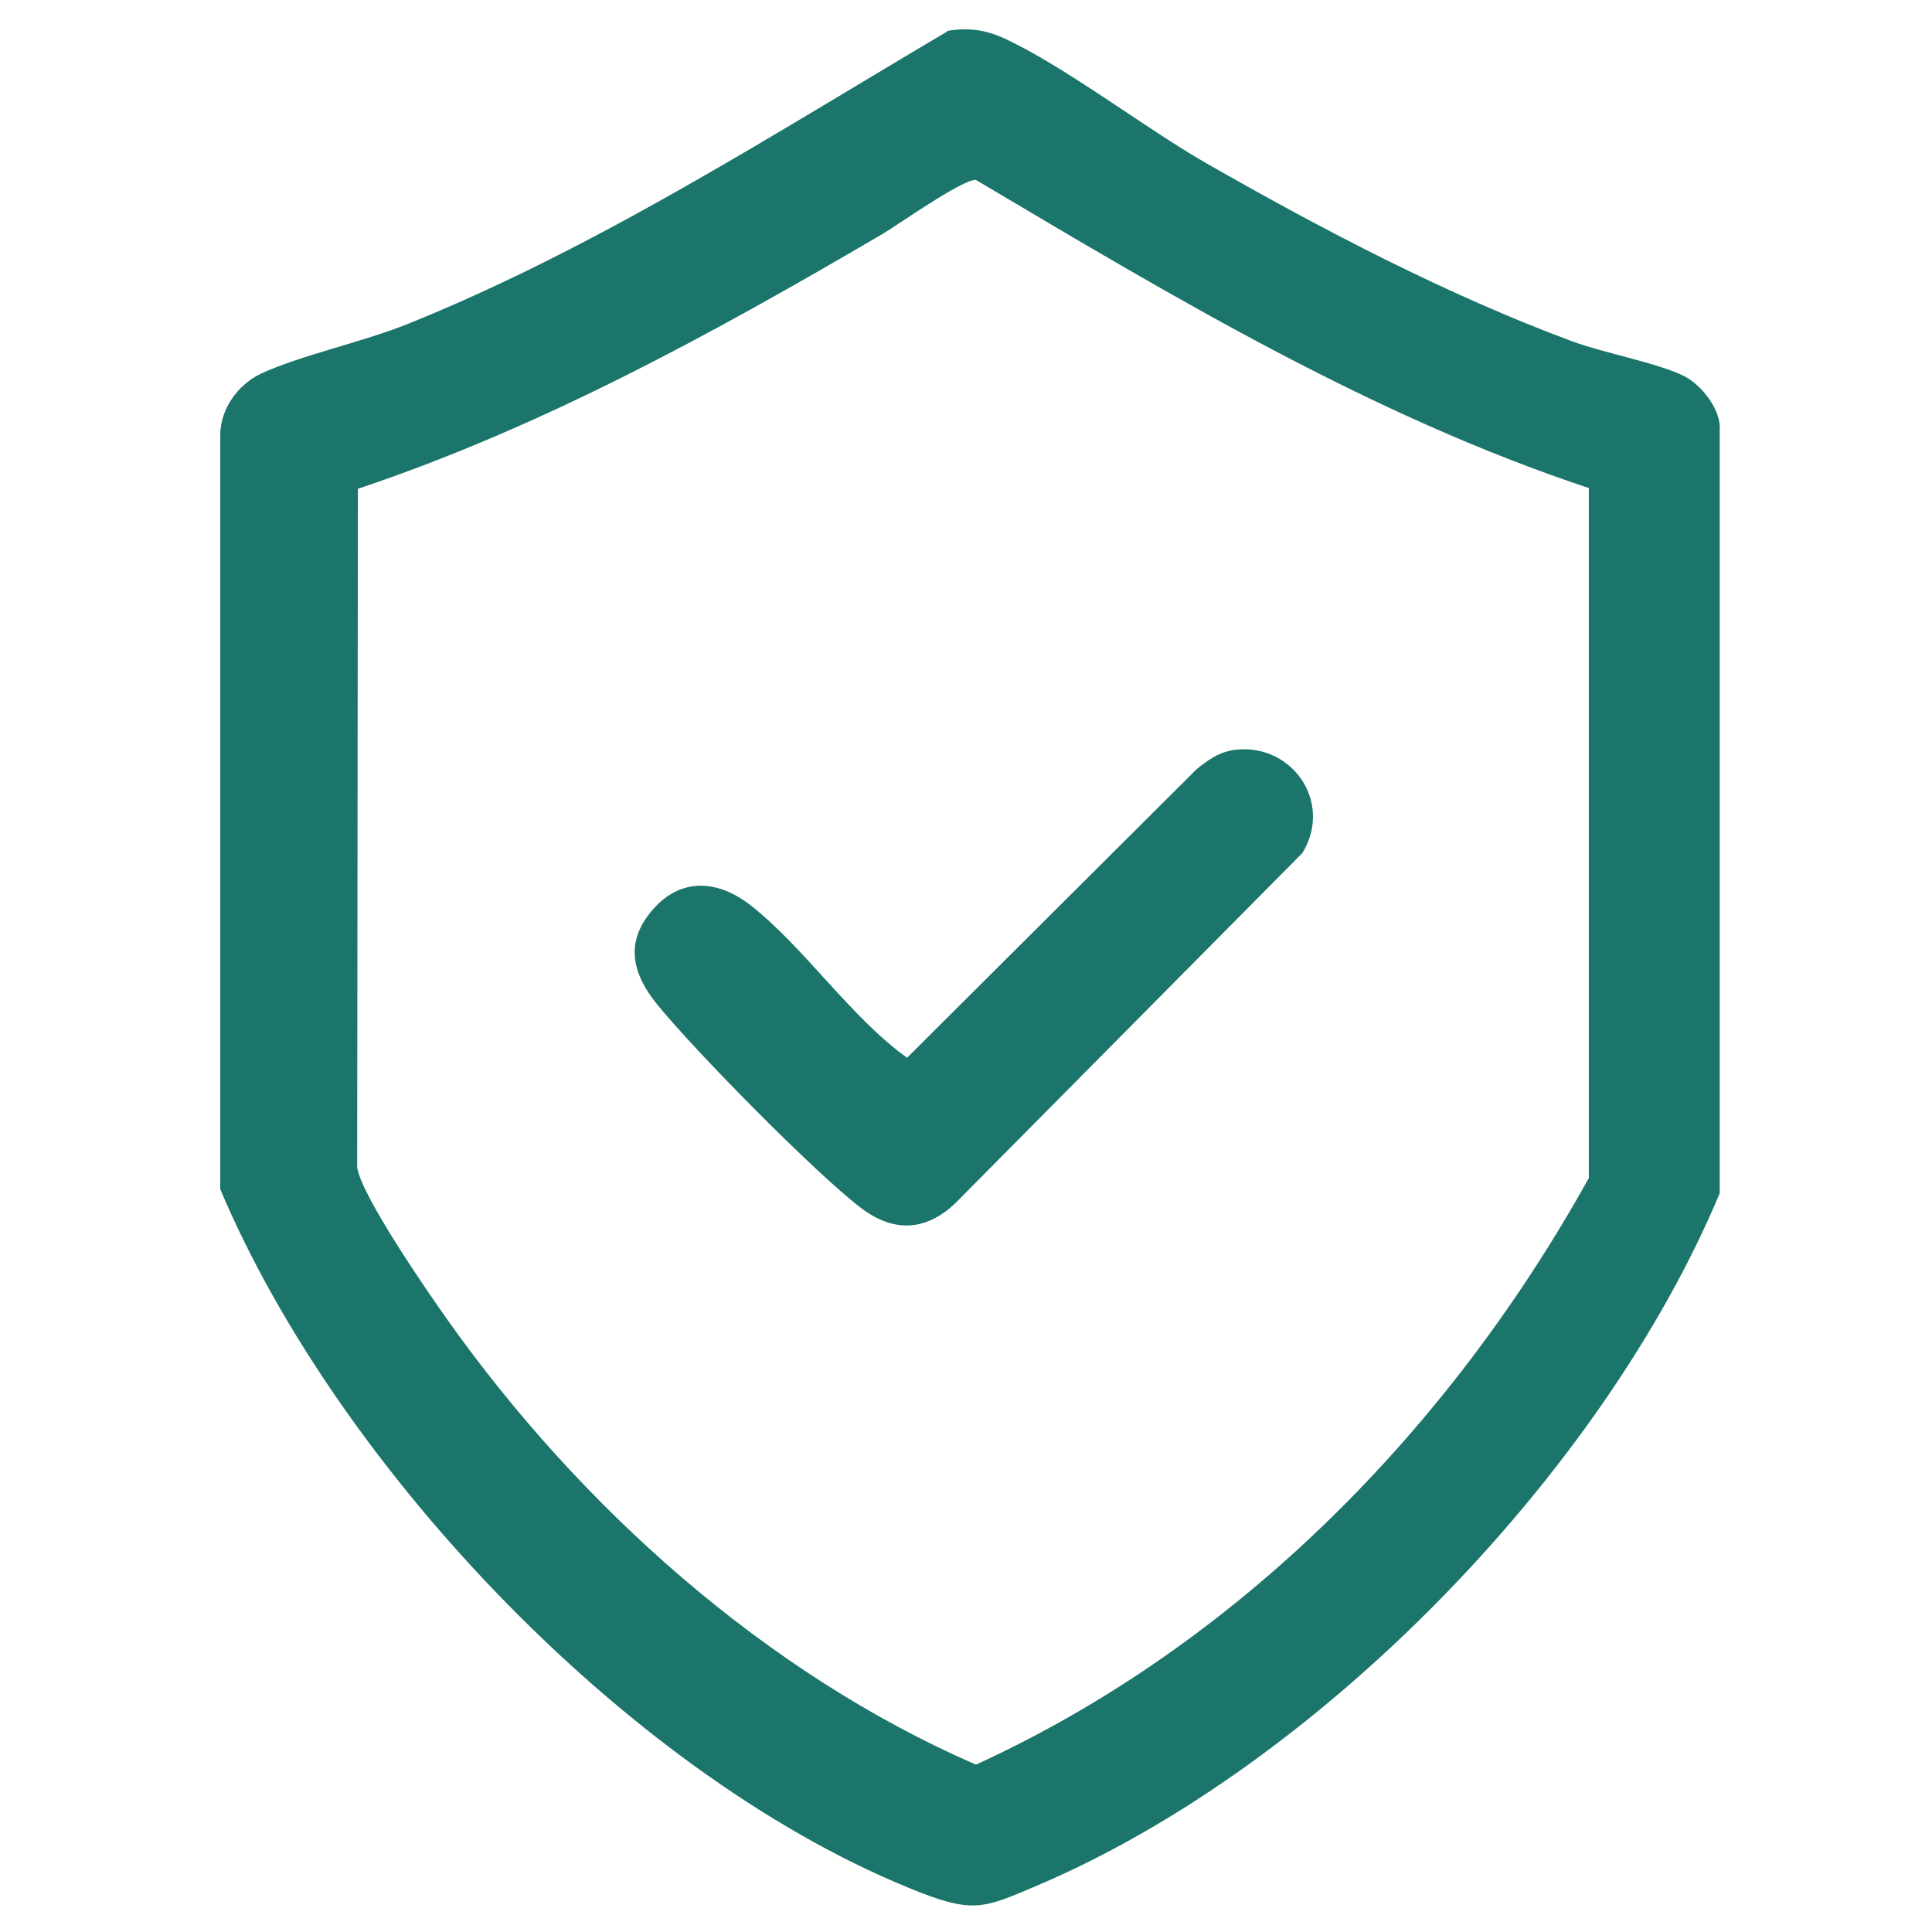
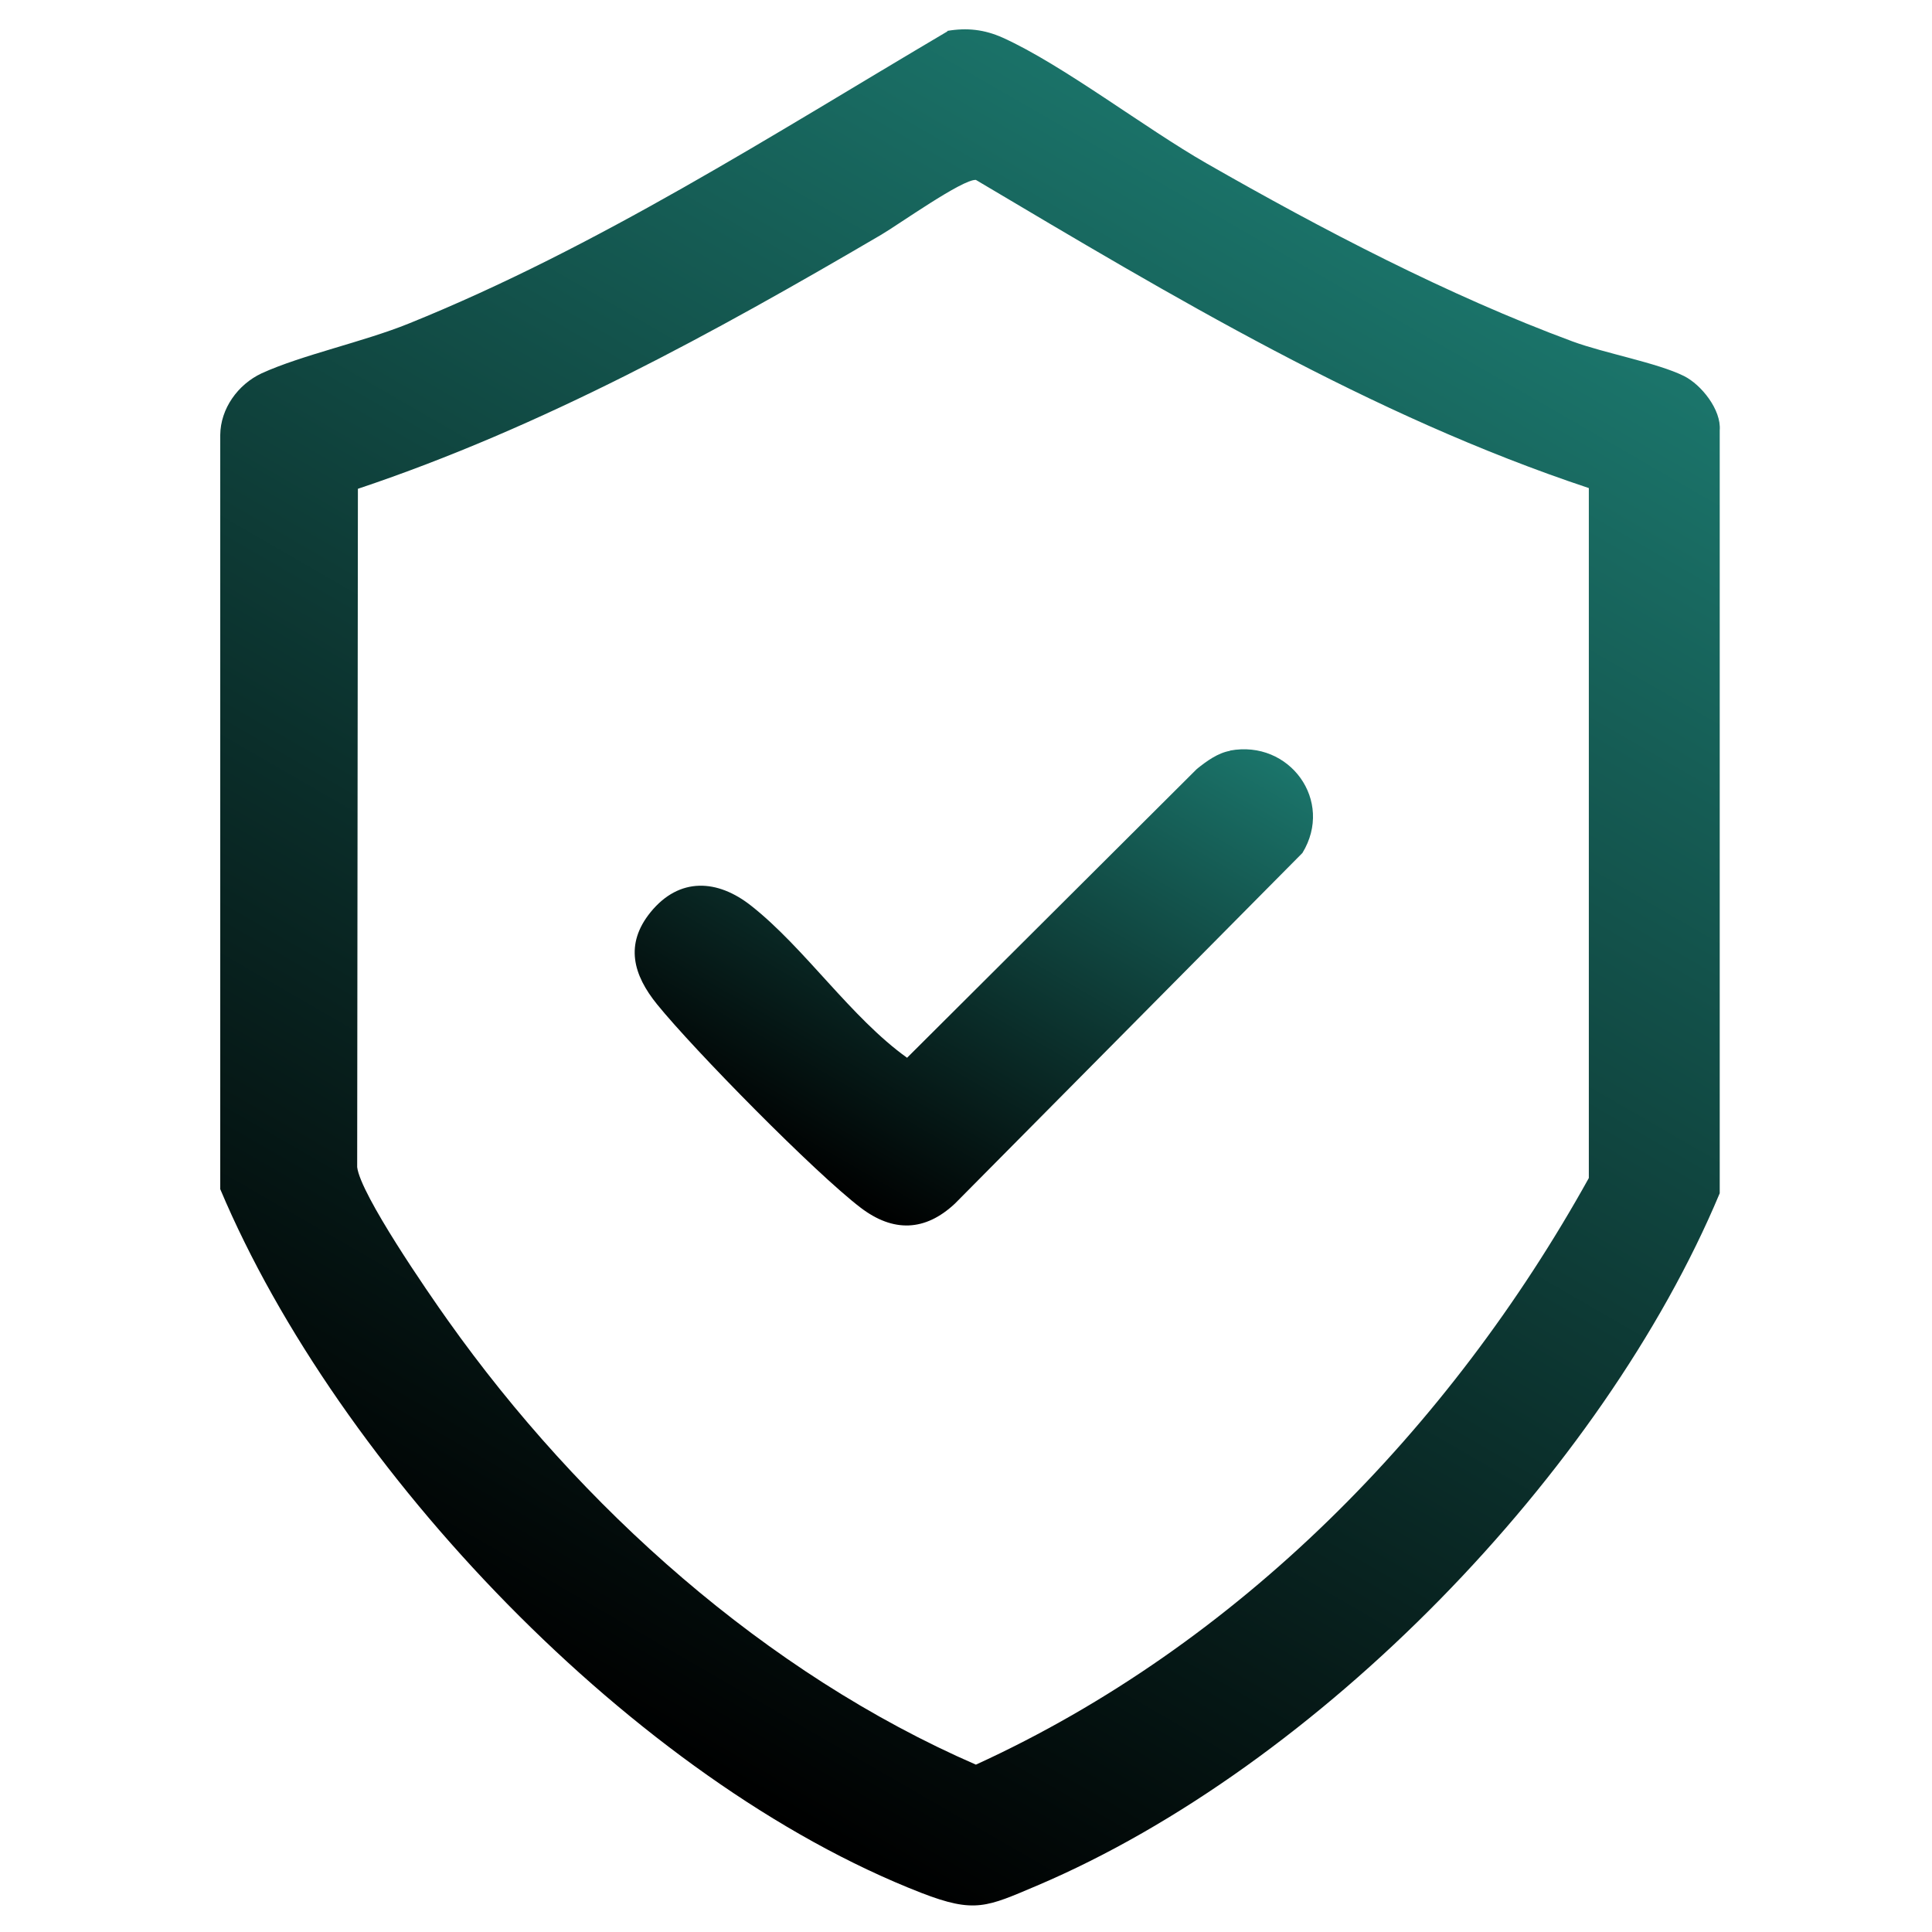
- <svg xmlns="http://www.w3.org/2000/svg" id="Layer_1" version="1.1" viewBox="0 0 80 80">
+ <svg xmlns="http://www.w3.org/2000/svg" xmlns:xlink="http://www.w3.org/1999/xlink" id="Layer_1" version="1.1" viewBox="0 0 80 80">
  <defs>
    <style>
      .st0 {
-         fill: #1b756b;
+         fill: url(#linear-gradient2);
+       }
+ 
+       .st1 {
+         fill: url(#linear-gradient1);
+       }
+ 
+       .st2 {
+         fill: url(#linear-gradient);
      }
    </style>
+     <linearGradient id="linear-gradient" x1="55.41" y1="7.3" x2="20.11" y2="68.44" gradientUnits="userSpaceOnUse">
+       <stop offset="0" stop-color="#1b756b" />
+       <stop offset="1" stop-color="#000" />
+     </linearGradient>
+     <linearGradient id="linear-gradient1" x1="45.77" y1="27.26" x2="33.37" y2="48.74" xlink:href="#linear-gradient" />
+     <linearGradient id="linear-gradient2" x1="-79.47" y1="-72.29" x2="-221.53" y2="173.78" gradientUnits="userSpaceOnUse">
+       <stop offset="0" stop-color="#1b756b" />
+       <stop offset="1" stop-color="#005561" />
+     </linearGradient>
  </defs>
-   <path class="st0" d="M39.22,1.28c.82-.14,1.54-.06,2.3.28,2.48,1.12,5.88,3.74,8.45,5.21,4.77,2.73,9.99,5.46,15.15,7.37,1.33.49,3.5.88,4.61,1.43.72.36,1.55,1.4,1.48,2.25v31.59c-4.85,11.58-16.62,23.72-28.27,28.67-2.08.88-2.57,1.16-4.79.3-11.87-4.62-24.14-17.54-29.03-29.14v-31.23c.01-1.09.73-2.09,1.71-2.55,1.66-.76,4.21-1.3,6.09-2.06,7.83-3.16,15.06-7.82,22.31-12.1ZM14.82,20.24l-.03,28.09c.14,1.14,2.94,5.2,3.76,6.35,5.48,7.72,13.15,14.6,21.86,18.39,10.87-4.97,19.62-13.92,25.38-24.29v-28.57c-9.05-3.01-17.24-7.93-25.38-12.76-.55-.04-3.22,1.86-3.92,2.27-6.93,4.06-14.02,7.96-21.67,10.52Z" />
-   <path class="st0" d="M50.93,31.08c2.47-.46,4.32,2.08,3,4.24l-14.39,14.52c-1.24,1.16-2.56,1.19-3.9.17-1.89-1.44-6.89-6.52-8.43-8.42-.99-1.22-1.35-2.49-.27-3.82,1.19-1.46,2.77-1.37,4.17-.26,2.22,1.75,4.12,4.62,6.45,6.29l12-11.96c.4-.32.86-.66,1.37-.75Z" />
+   <path class="st2" d="M39.22,1.28c.82-.14,1.54-.06,2.3.28,2.48,1.12,5.88,3.74,8.45,5.21,4.77,2.73,9.99,5.46,15.15,7.37,1.33.49,3.5.88,4.61,1.43.72.36,1.55,1.4,1.48,2.25v31.59c-4.85,11.58-16.62,23.72-28.27,28.67-2.08.88-2.57,1.16-4.79.3-11.87-4.62-24.14-17.54-29.03-29.14v-31.23c.01-1.09.73-2.09,1.71-2.55,1.66-.76,4.21-1.3,6.09-2.06,7.83-3.16,15.06-7.82,22.31-12.1v-.02ZM14.82,20.24l-.03,28.09c.14,1.14,2.94,5.2,3.76,6.35,5.48,7.72,13.15,14.6,21.86,18.39,10.87-4.97,19.62-13.92,25.38-24.29v-28.57c-9.05-3.01-17.24-7.93-25.38-12.76-.55-.04-3.22,1.86-3.92,2.27-6.93,4.06-14.02,7.96-21.67,10.52Z" />
+   <path class="st1" d="M50.93,31.08c2.47-.46,4.32,2.08,3,4.24l-14.39,14.52c-1.24,1.16-2.56,1.19-3.9.17-1.89-1.44-6.89-6.52-8.43-8.42-.99-1.22-1.35-2.49-.27-3.82,1.19-1.46,2.77-1.37,4.17-.26,2.22,1.75,4.12,4.62,6.45,6.29l12-11.96c.4-.32.86-.66,1.37-.75h0Z" />
+   <rect class="st0" x="-254.5" y="-53.26" width="208" height="208" />
</svg>
